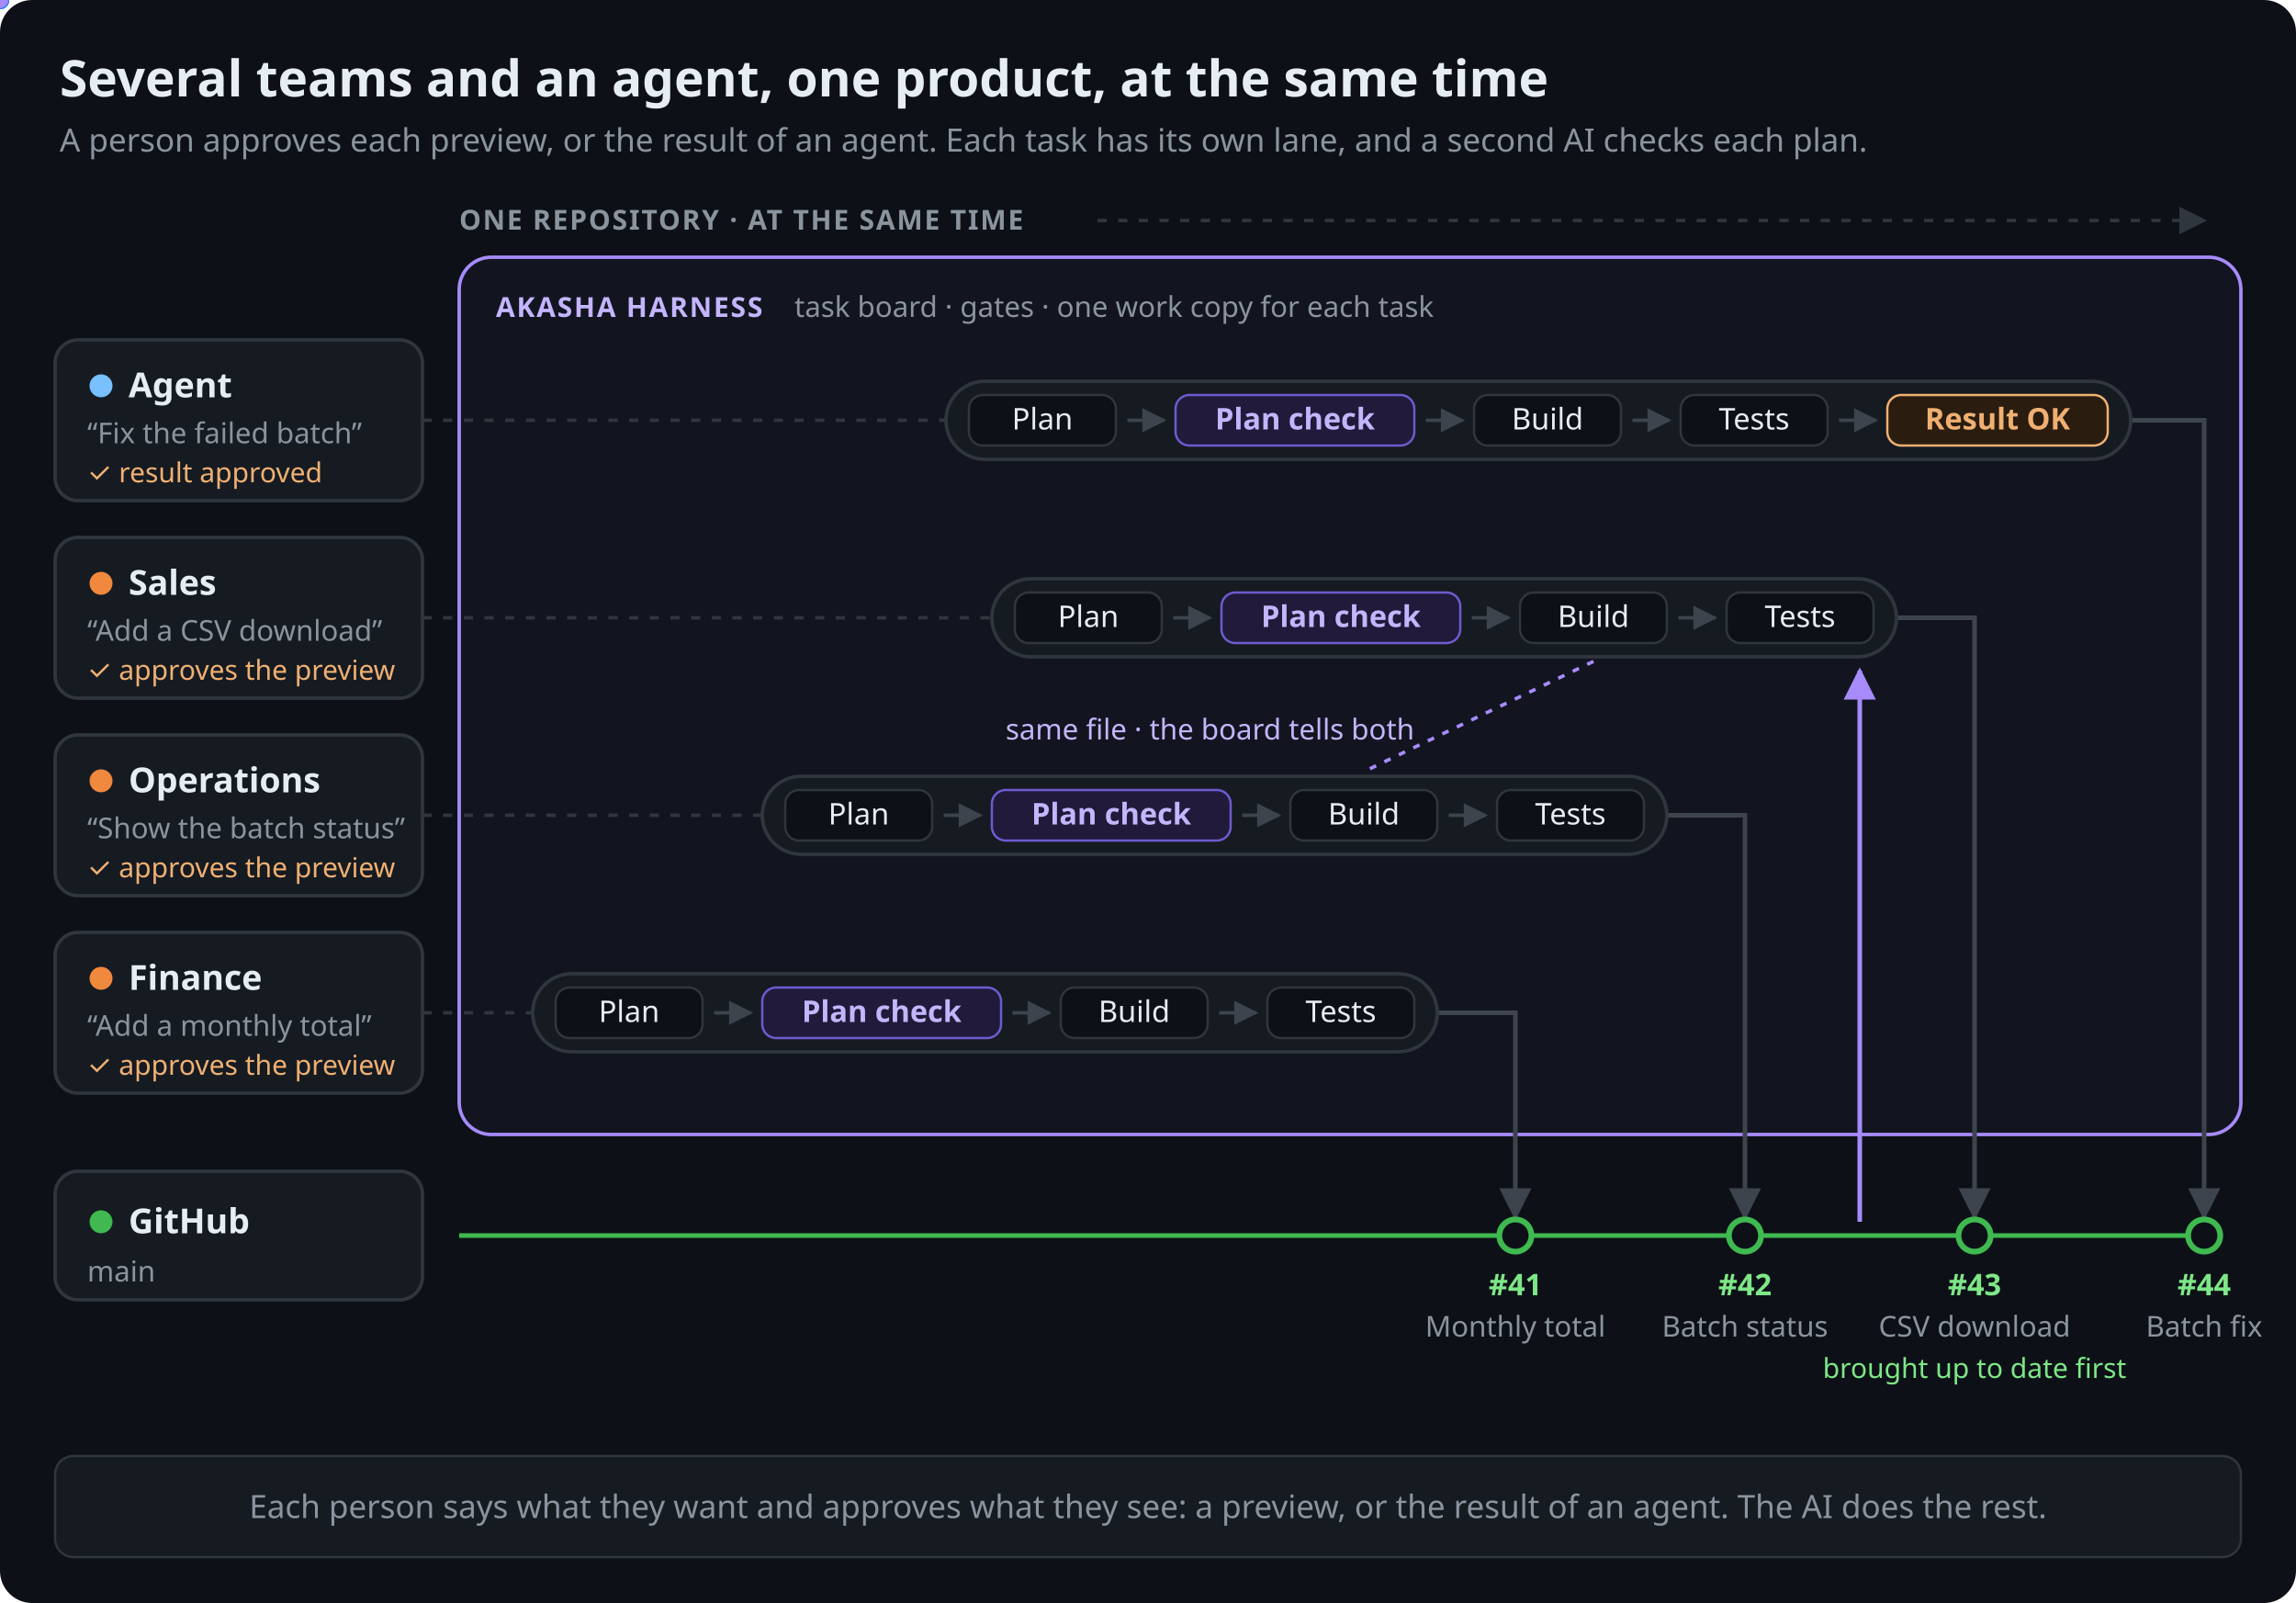
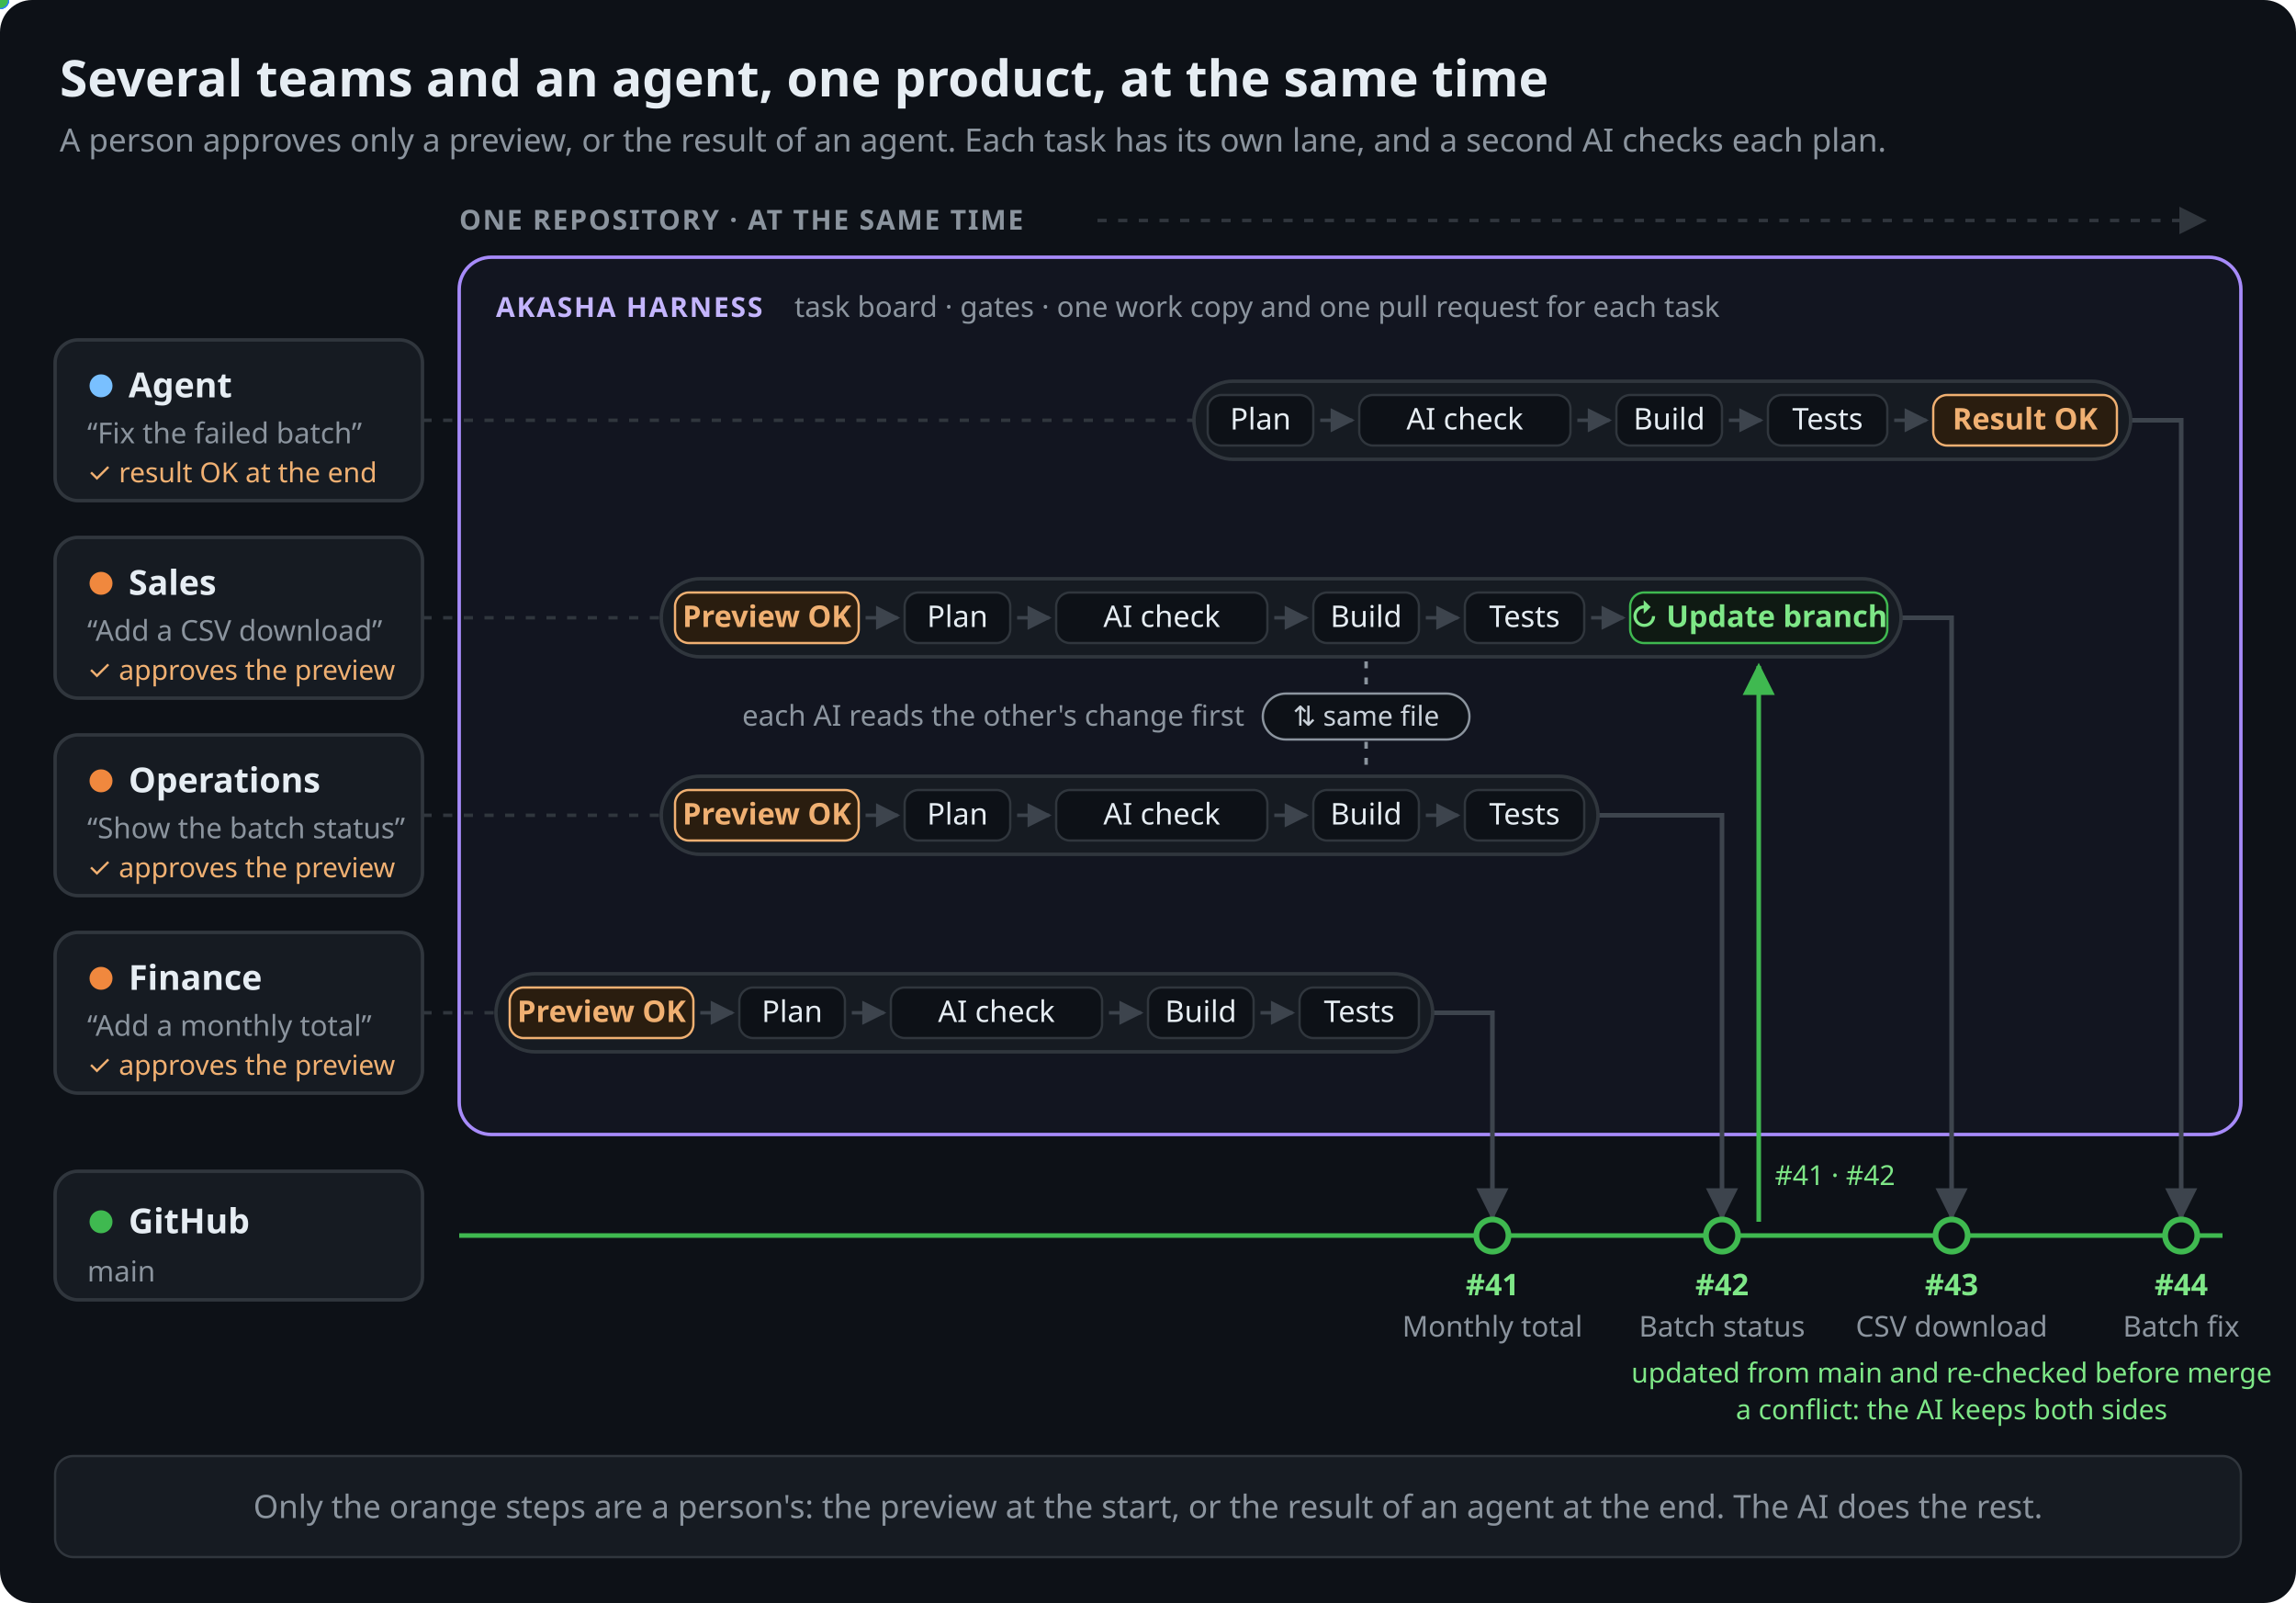
- <svg xmlns="http://www.w3.org/2000/svg" width="1000" height="698" viewBox="0 0 1000 698" role="img" aria-label="Several teams and an agent ask at the same time. Each person approves only a preview; the person who asked an agent approves its result before the merge. For each task an AI plans, a second AI checks the plan, the AI builds and tests. The board tells two tasks that change the same file. The tasks merge into one product one by one, and a later one is brought up to date with the earlier merges first.">
+ <svg xmlns="http://www.w3.org/2000/svg" width="1000" height="698" viewBox="0 0 1000 698" role="img" aria-label="Several teams and an agent ask at the same time. Only the orange steps are a person's: a team approves its preview at the start, and the person who asked the agent approves its result at the end. Each other step is the AI's, also the check of the plan. When two tasks plan the same file, each AI reads the other's change first. Each task keeps its own pull request; they merge into main one by one, and a later one is first updated from main and checked again, its AI keeping both sides of a conflict.">
  <style>
text{font-family:-apple-system,BlinkMacSystemFont,"Segoe UI","Noto Sans","Malgun Gothic",Helvetica,Arial,sans-serif;fill:#e6edf3}
.title{font-size:22px;font-weight:700}
.sub{font-size:14px;fill:#8b949e}
.label{font-size:12px;font-weight:600;letter-spacing:.06em;fill:#8b949e}
.akasha{font-size:12px;font-weight:700;letter-spacing:.06em;fill:#c4b5fd}
.name{font-size:15px;font-weight:700}
.small{font-size:12.5px;fill:#8b949e}
.how{font-size:12.5px;fill:#8b949e}
- .gate{font-size:12.5px;fill:#c4b5fd}
.who{font-size:12px;fill:#f0b072}
.gh{font-size:12px;fill:#7ee787}
.foot{font-size:14px;fill:#8b949e}
.bar{font-size:13px}
.commit{font-size:13px;font-weight:700;fill:#7ee787}
- .gatehead{font-size:13px;font-weight:600;fill:#c4b5fd}
- .okhead{font-size:13px;font-weight:600;fill:#f0b072}
+ .person{font-size:13px;font-weight:600;fill:#f0b072}
+ .sync{font-size:13px;font-weight:600;fill:#7ee787}
+ .tag{font-size:12px;fill:#c9d1d9}
@media (prefers-reduced-motion:reduce){.dot{display:none}}
</style>
  <defs>
    <marker id="head" viewBox="0 0 10 10" refX="9" refY="5" markerWidth="7" markerHeight="7" orient="auto">
      <path d="M0,0 L10,5 L0,10 z" fill="#3d444d" />
    </marker>
    <marker id="time" viewBox="0 0 10 10" refX="9" refY="5" markerWidth="8" markerHeight="8" orient="auto">
      <path d="M0,0 L10,5 L0,10 z" fill="#30363d" />
    </marker>
-     <marker id="stack" viewBox="0 0 10 10" refX="9" refY="5" markerWidth="7" markerHeight="7" orient="auto">
-       <path d="M0,0 L10,5 L0,10 z" fill="#a78bfa" />
+     <marker id="up" viewBox="0 0 10 10" refX="9" refY="5" markerWidth="7" markerHeight="7" orient="auto">
+       <path d="M0,0 L10,5 L0,10 z" fill="#3fb950" />
    </marker>
  </defs>
  <rect width="1000" height="698" rx="14" fill="#0d1117" />
  <text x="26" y="42" class="title">Several teams and an agent, one product, at the same time</text>
-   <text x="26" y="66" class="sub">A person approves each preview, or the result of an agent. Each task has its own lane, and a second AI checks each plan.</text>
+   <text x="26" y="66" class="sub">A person approves only a preview, or the result of an agent. Each task has its own lane, and a second AI checks each plan.</text>
  <text x="200" y="100" class="label">ONE REPOSITORY · AT THE SAME TIME</text>
  <path d="M478,96 L960,96" stroke="#30363d" stroke-width="1.5" stroke-dasharray="4 5" marker-end="url(#time)" />
  <rect x="200" y="112" width="776" height="382" rx="14" fill="#a78bfa" fill-opacity=".04" stroke="#a78bfa" stroke-width="1.5" />
  <text x="216" y="138" class="akasha">AKASHA HARNESS</text>
-   <text x="346" y="138" class="small">task board · gates · one work copy for each task</text>
+   <text x="346" y="138" class="small">task board · gates · one work copy and one pull request for each task</text>
  <path d="M200,538 L968,538" stroke="#3fb950" stroke-width="2" />
-   <path d="M184,183 L412,183" stroke="#30363d" stroke-width="1.5" stroke-dasharray="4 5" />
-   <path d="M928,183 L960,183 L960,530" stroke="#3d444d" stroke-width="2" fill="none" marker-end="url(#head)" />
+   <path d="M184,183 L520,183" stroke="#30363d" stroke-width="1.5" stroke-dasharray="4 5" />
+   <path d="M928,183 L950,183 L950,530" stroke="#3d444d" stroke-width="2" fill="none" marker-end="url(#head)" />
  <circle r="4" fill="#2f81f7" class="dot">
-     <animateMotion dur="4s" begin="-3.0s" repeatCount="indefinite" path="M184,183 L960,183 L960,538" />
+     <animateMotion dur="4s" begin="-3.0s" repeatCount="indefinite" path="M184,183 L950,183 L950,538" />
  </circle>
-   <path d="M184,269 L432,269" stroke="#30363d" stroke-width="1.5" stroke-dasharray="4 5" />
-   <path d="M826,269 L860,269 L860,530" stroke="#3d444d" stroke-width="2" fill="none" marker-end="url(#head)" />
+   <path d="M184,269 L288,269" stroke="#30363d" stroke-width="1.5" stroke-dasharray="4 5" />
+   <path d="M828,269 L850,269 L850,530" stroke="#3d444d" stroke-width="2" fill="none" marker-end="url(#head)" />
  <circle r="4" fill="#2f81f7" class="dot">
-     <animateMotion dur="4s" begin="-0.0s" repeatCount="indefinite" path="M184,269 L860,269 L860,538" />
+     <animateMotion dur="4s" begin="-0.0s" repeatCount="indefinite" path="M184,269 L850,269 L850,538" />
  </circle>
-   <path d="M184,355 L332,355" stroke="#30363d" stroke-width="1.5" stroke-dasharray="4 5" />
-   <path d="M726,355 L760,355 L760,530" stroke="#3d444d" stroke-width="2" fill="none" marker-end="url(#head)" />
+   <path d="M184,355 L288,355" stroke="#30363d" stroke-width="1.5" stroke-dasharray="4 5" />
+   <path d="M696,355 L750,355 L750,530" stroke="#3d444d" stroke-width="2" fill="none" marker-end="url(#head)" />
  <circle r="4" fill="#2f81f7" class="dot">
-     <animateMotion dur="4s" begin="-1.0s" repeatCount="indefinite" path="M184,355 L760,355 L760,538" />
+     <animateMotion dur="4s" begin="-1.0s" repeatCount="indefinite" path="M184,355 L750,355 L750,538" />
  </circle>
-   <path d="M184,441 L232,441" stroke="#30363d" stroke-width="1.5" stroke-dasharray="4 5" />
-   <path d="M626,441 L660,441 L660,530" stroke="#3d444d" stroke-width="2" fill="none" marker-end="url(#head)" />
+   <path d="M184,441 L216,441" stroke="#30363d" stroke-width="1.5" stroke-dasharray="4 5" />
+   <path d="M624,441 L650,441 L650,530" stroke="#3d444d" stroke-width="2" fill="none" marker-end="url(#head)" />
  <circle r="4" fill="#2f81f7" class="dot">
-     <animateMotion dur="4s" begin="-2.0s" repeatCount="indefinite" path="M184,441 L660,441 L660,538" />
+     <animateMotion dur="4s" begin="-2.0s" repeatCount="indefinite" path="M184,441 L650,441 L650,538" />
  </circle>
  <rect x="24" y="148" width="160" height="70" rx="10" fill="#161b22" stroke="#30363d" stroke-width="1.5" />
  <circle cx="44" cy="168" r="5" fill="#79c0ff" />
  <text x="56" y="173" class="name">Agent</text>
  <text x="38" y="193" class="small">“Fix the failed batch”</text>
-   <text x="38" y="210" class="who">✓ result approved</text>
-   <rect x="412" y="166" width="516" height="34" rx="17" fill="#161b22" stroke="#30363d" stroke-width="1.5" />
-   <rect x="422" y="172" width="64" height="22" rx="6" fill="#0d1117" stroke="#30363d" />
-   <text x="454.0" y="187" class="bar" text-anchor="middle">Plan</text>
-   <path d="M491,183 L507,183" stroke="#3d444d" stroke-width="1.5" marker-end="url(#head)" />
-   <rect x="512" y="172" width="104" height="22" rx="6" fill="#211a3a" stroke="#6d5bd0" />
-   <text x="564.0" y="187" class="gatehead" text-anchor="middle">Plan check</text>
-   <path d="M621,183 L637,183" stroke="#3d444d" stroke-width="1.5" marker-end="url(#head)" />
-   <rect x="642" y="172" width="64" height="22" rx="6" fill="#0d1117" stroke="#30363d" />
-   <text x="674.0" y="187" class="bar" text-anchor="middle">Build</text>
-   <path d="M711,183 L727,183" stroke="#3d444d" stroke-width="1.5" marker-end="url(#head)" />
-   <rect x="732" y="172" width="64" height="22" rx="6" fill="#0d1117" stroke="#30363d" />
-   <text x="764.0" y="187" class="bar" text-anchor="middle">Tests</text>
-   <path d="M801,183 L817,183" stroke="#3d444d" stroke-width="1.5" marker-end="url(#head)" />
-   <rect x="822" y="172" width="96" height="22" rx="6" fill="#2a1d0f" stroke="#f0b072" />
-   <text x="870.0" y="187" class="okhead" text-anchor="middle">Result OK</text>
-   <circle cx="960" cy="538" r="7" fill="#0d1117" stroke="#3fb950" stroke-width="2.5" />
-   <text x="960" y="564" class="commit" text-anchor="middle">#44</text>
-   <text x="960" y="582" class="how" text-anchor="middle">Batch fix</text>
+   <text x="38" y="210" class="who">✓ result OK at the end</text>
+   <rect x="520" y="166" width="408" height="34" rx="17" fill="#161b22" stroke="#30363d" stroke-width="1.5" />
+   <rect x="526" y="172" width="46" height="22" rx="6" fill="#0d1117" stroke="#30363d" />
+   <text x="549" y="187" class="bar" text-anchor="middle">Plan</text>
+   <path d="M575,183 L589,183" stroke="#3d444d" stroke-width="1.5" marker-end="url(#head)" />
+   <rect x="592" y="172" width="92" height="22" rx="6" fill="#0d1117" stroke="#30363d" />
+   <text x="638" y="187" class="bar" text-anchor="middle">AI check</text>
+   <path d="M687,183 L701,183" stroke="#3d444d" stroke-width="1.5" marker-end="url(#head)" />
+   <rect x="704" y="172" width="46" height="22" rx="6" fill="#0d1117" stroke="#30363d" />
+   <text x="727" y="187" class="bar" text-anchor="middle">Build</text>
+   <path d="M753,183 L767,183" stroke="#3d444d" stroke-width="1.5" marker-end="url(#head)" />
+   <rect x="770" y="172" width="52" height="22" rx="6" fill="#0d1117" stroke="#30363d" />
+   <text x="796" y="187" class="bar" text-anchor="middle">Tests</text>
+   <path d="M825,183 L839,183" stroke="#3d444d" stroke-width="1.5" marker-end="url(#head)" />
+   <rect x="842" y="172" width="80" height="22" rx="6" fill="#2a1d0f" stroke="#f0b072" />
+   <text x="882" y="187" class="person" text-anchor="middle">Result OK</text>
+   <circle cx="950" cy="538" r="7" fill="#0d1117" stroke="#3fb950" stroke-width="2.5" />
+   <text x="950" y="564" class="commit" text-anchor="middle">#44</text>
+   <text x="950" y="582" class="how" text-anchor="middle">Batch fix</text>
  <rect x="24" y="234" width="160" height="70" rx="10" fill="#161b22" stroke="#30363d" stroke-width="1.5" />
  <circle cx="44" cy="254" r="5" fill="#f0883e" />
  <text x="56" y="259" class="name">Sales</text>
  <text x="38" y="279" class="small">“Add a CSV download”</text>
  <text x="38" y="296" class="who">✓ approves the preview</text>
-   <rect x="432" y="252" width="394" height="34" rx="17" fill="#161b22" stroke="#30363d" stroke-width="1.5" />
-   <rect x="442" y="258" width="64" height="22" rx="6" fill="#0d1117" stroke="#30363d" />
-   <text x="474.0" y="273" class="bar" text-anchor="middle">Plan</text>
-   <path d="M511,269 L527,269" stroke="#3d444d" stroke-width="1.5" marker-end="url(#head)" />
-   <rect x="532" y="258" width="104" height="22" rx="6" fill="#211a3a" stroke="#6d5bd0" />
-   <text x="584.0" y="273" class="gatehead" text-anchor="middle">Plan check</text>
-   <path d="M641,269 L657,269" stroke="#3d444d" stroke-width="1.5" marker-end="url(#head)" />
-   <rect x="662" y="258" width="64" height="22" rx="6" fill="#0d1117" stroke="#30363d" />
-   <text x="694.0" y="273" class="bar" text-anchor="middle">Build</text>
-   <path d="M731,269 L747,269" stroke="#3d444d" stroke-width="1.5" marker-end="url(#head)" />
-   <rect x="752" y="258" width="64" height="22" rx="6" fill="#0d1117" stroke="#30363d" />
-   <text x="784.0" y="273" class="bar" text-anchor="middle">Tests</text>
-   <circle cx="860" cy="538" r="7" fill="#0d1117" stroke="#3fb950" stroke-width="2.5" />
-   <text x="860" y="564" class="commit" text-anchor="middle">#43</text>
-   <text x="860" y="582" class="how" text-anchor="middle">CSV download</text>
+   <rect x="288" y="252" width="540" height="34" rx="17" fill="#161b22" stroke="#30363d" stroke-width="1.5" />
+   <rect x="294" y="258" width="80" height="22" rx="6" fill="#2a1d0f" stroke="#f0b072" />
+   <text x="334" y="273" class="person" text-anchor="middle">Preview OK</text>
+   <path d="M377,269 L391,269" stroke="#3d444d" stroke-width="1.5" marker-end="url(#head)" />
+   <rect x="394" y="258" width="46" height="22" rx="6" fill="#0d1117" stroke="#30363d" />
+   <text x="417" y="273" class="bar" text-anchor="middle">Plan</text>
+   <path d="M443,269 L457,269" stroke="#3d444d" stroke-width="1.5" marker-end="url(#head)" />
+   <rect x="460" y="258" width="92" height="22" rx="6" fill="#0d1117" stroke="#30363d" />
+   <text x="506" y="273" class="bar" text-anchor="middle">AI check</text>
+   <path d="M555,269 L569,269" stroke="#3d444d" stroke-width="1.5" marker-end="url(#head)" />
+   <rect x="572" y="258" width="46" height="22" rx="6" fill="#0d1117" stroke="#30363d" />
+   <text x="595" y="273" class="bar" text-anchor="middle">Build</text>
+   <path d="M621,269 L635,269" stroke="#3d444d" stroke-width="1.5" marker-end="url(#head)" />
+   <rect x="638" y="258" width="52" height="22" rx="6" fill="#0d1117" stroke="#30363d" />
+   <text x="664" y="273" class="bar" text-anchor="middle">Tests</text>
+   <path d="M693,269 L707,269" stroke="#3d444d" stroke-width="1.5" marker-end="url(#head)" />
+   <rect x="710" y="258" width="112" height="22" rx="6" fill="#0f1a13" stroke="#3fb950" />
+   <text x="766" y="273" class="sync" text-anchor="middle">↻ Update branch</text>
+   <circle cx="850" cy="538" r="7" fill="#0d1117" stroke="#3fb950" stroke-width="2.5" />
+   <text x="850" y="564" class="commit" text-anchor="middle">#43</text>
+   <text x="850" y="582" class="how" text-anchor="middle">CSV download</text>
  <rect x="24" y="320" width="160" height="70" rx="10" fill="#161b22" stroke="#30363d" stroke-width="1.5" />
  <circle cx="44" cy="340" r="5" fill="#f0883e" />
  <text x="56" y="345" class="name">Operations</text>
  <text x="38" y="365" class="small">“Show the batch status”</text>
  <text x="38" y="382" class="who">✓ approves the preview</text>
-   <rect x="332" y="338" width="394" height="34" rx="17" fill="#161b22" stroke="#30363d" stroke-width="1.5" />
-   <rect x="342" y="344" width="64" height="22" rx="6" fill="#0d1117" stroke="#30363d" />
-   <text x="374.0" y="359" class="bar" text-anchor="middle">Plan</text>
-   <path d="M411,355 L427,355" stroke="#3d444d" stroke-width="1.5" marker-end="url(#head)" />
-   <rect x="432" y="344" width="104" height="22" rx="6" fill="#211a3a" stroke="#6d5bd0" />
-   <text x="484.0" y="359" class="gatehead" text-anchor="middle">Plan check</text>
-   <path d="M541,355 L557,355" stroke="#3d444d" stroke-width="1.5" marker-end="url(#head)" />
-   <rect x="562" y="344" width="64" height="22" rx="6" fill="#0d1117" stroke="#30363d" />
-   <text x="594.0" y="359" class="bar" text-anchor="middle">Build</text>
-   <path d="M631,355 L647,355" stroke="#3d444d" stroke-width="1.5" marker-end="url(#head)" />
-   <rect x="652" y="344" width="64" height="22" rx="6" fill="#0d1117" stroke="#30363d" />
-   <text x="684.0" y="359" class="bar" text-anchor="middle">Tests</text>
-   <circle cx="760" cy="538" r="7" fill="#0d1117" stroke="#3fb950" stroke-width="2.5" />
-   <text x="760" y="564" class="commit" text-anchor="middle">#42</text>
-   <text x="760" y="582" class="how" text-anchor="middle">Batch status</text>
-   <path d="M694,288 L594,336" stroke="#a78bfa" stroke-width="1.5" stroke-dasharray="3 4" />
-   <text x="616" y="322" class="gate" text-anchor="end">same file · the board tells both</text>
+   <rect x="288" y="338" width="408" height="34" rx="17" fill="#161b22" stroke="#30363d" stroke-width="1.5" />
+   <rect x="294" y="344" width="80" height="22" rx="6" fill="#2a1d0f" stroke="#f0b072" />
+   <text x="334" y="359" class="person" text-anchor="middle">Preview OK</text>
+   <path d="M377,355 L391,355" stroke="#3d444d" stroke-width="1.5" marker-end="url(#head)" />
+   <rect x="394" y="344" width="46" height="22" rx="6" fill="#0d1117" stroke="#30363d" />
+   <text x="417" y="359" class="bar" text-anchor="middle">Plan</text>
+   <path d="M443,355 L457,355" stroke="#3d444d" stroke-width="1.5" marker-end="url(#head)" />
+   <rect x="460" y="344" width="92" height="22" rx="6" fill="#0d1117" stroke="#30363d" />
+   <text x="506" y="359" class="bar" text-anchor="middle">AI check</text>
+   <path d="M555,355 L569,355" stroke="#3d444d" stroke-width="1.5" marker-end="url(#head)" />
+   <rect x="572" y="344" width="46" height="22" rx="6" fill="#0d1117" stroke="#30363d" />
+   <text x="595" y="359" class="bar" text-anchor="middle">Build</text>
+   <path d="M621,355 L635,355" stroke="#3d444d" stroke-width="1.5" marker-end="url(#head)" />
+   <rect x="638" y="344" width="52" height="22" rx="6" fill="#0d1117" stroke="#30363d" />
+   <text x="664" y="359" class="bar" text-anchor="middle">Tests</text>
+   <circle cx="750" cy="538" r="7" fill="#0d1117" stroke="#3fb950" stroke-width="2.5" />
+   <text x="750" y="564" class="commit" text-anchor="middle">#42</text>
+   <text x="750" y="582" class="how" text-anchor="middle">Batch status</text>
+   <path d="M595,288 L595,336" stroke="#8b949e" stroke-width="1.5" stroke-dasharray="3 4" />
+   <rect x="550" y="302" width="90" height="20" rx="10" fill="#0d1117" stroke="#8b949e" />
+   <text x="595" y="316" class="tag" text-anchor="middle">⇅ same file</text>
+   <text x="542" y="316" class="how" text-anchor="end">each AI reads the other's change first</text>
  <rect x="24" y="406" width="160" height="70" rx="10" fill="#161b22" stroke="#30363d" stroke-width="1.5" />
  <circle cx="44" cy="426" r="5" fill="#f0883e" />
  <text x="56" y="431" class="name">Finance</text>
  <text x="38" y="451" class="small">“Add a monthly total”</text>
  <text x="38" y="468" class="who">✓ approves the preview</text>
-   <rect x="232" y="424" width="394" height="34" rx="17" fill="#161b22" stroke="#30363d" stroke-width="1.5" />
-   <rect x="242" y="430" width="64" height="22" rx="6" fill="#0d1117" stroke="#30363d" />
-   <text x="274.0" y="445" class="bar" text-anchor="middle">Plan</text>
-   <path d="M311,441 L327,441" stroke="#3d444d" stroke-width="1.5" marker-end="url(#head)" />
-   <rect x="332" y="430" width="104" height="22" rx="6" fill="#211a3a" stroke="#6d5bd0" />
-   <text x="384.0" y="445" class="gatehead" text-anchor="middle">Plan check</text>
-   <path d="M441,441 L457,441" stroke="#3d444d" stroke-width="1.5" marker-end="url(#head)" />
-   <rect x="462" y="430" width="64" height="22" rx="6" fill="#0d1117" stroke="#30363d" />
-   <text x="494.0" y="445" class="bar" text-anchor="middle">Build</text>
-   <path d="M531,441 L547,441" stroke="#3d444d" stroke-width="1.5" marker-end="url(#head)" />
-   <rect x="552" y="430" width="64" height="22" rx="6" fill="#0d1117" stroke="#30363d" />
-   <text x="584.0" y="445" class="bar" text-anchor="middle">Tests</text>
-   <circle cx="660" cy="538" r="7" fill="#0d1117" stroke="#3fb950" stroke-width="2.5" />
-   <text x="660" y="564" class="commit" text-anchor="middle">#41</text>
-   <text x="660" y="582" class="how" text-anchor="middle">Monthly total</text>
-   <path d="M810,532 L810,292" stroke="#a78bfa" stroke-width="2" fill="none" marker-end="url(#stack)" />
-   <circle r="3.5" fill="#a78bfa" class="dot">
-     <animateMotion dur="4s" begin="-0.5s" repeatCount="indefinite" path="M810,538 L810,290" />
+   <rect x="216" y="424" width="408" height="34" rx="17" fill="#161b22" stroke="#30363d" stroke-width="1.5" />
+   <rect x="222" y="430" width="80" height="22" rx="6" fill="#2a1d0f" stroke="#f0b072" />
+   <text x="262" y="445" class="person" text-anchor="middle">Preview OK</text>
+   <path d="M305,441 L319,441" stroke="#3d444d" stroke-width="1.5" marker-end="url(#head)" />
+   <rect x="322" y="430" width="46" height="22" rx="6" fill="#0d1117" stroke="#30363d" />
+   <text x="345" y="445" class="bar" text-anchor="middle">Plan</text>
+   <path d="M371,441 L385,441" stroke="#3d444d" stroke-width="1.5" marker-end="url(#head)" />
+   <rect x="388" y="430" width="92" height="22" rx="6" fill="#0d1117" stroke="#30363d" />
+   <text x="434" y="445" class="bar" text-anchor="middle">AI check</text>
+   <path d="M483,441 L497,441" stroke="#3d444d" stroke-width="1.5" marker-end="url(#head)" />
+   <rect x="500" y="430" width="46" height="22" rx="6" fill="#0d1117" stroke="#30363d" />
+   <text x="523" y="445" class="bar" text-anchor="middle">Build</text>
+   <path d="M549,441 L563,441" stroke="#3d444d" stroke-width="1.5" marker-end="url(#head)" />
+   <rect x="566" y="430" width="52" height="22" rx="6" fill="#0d1117" stroke="#30363d" />
+   <text x="592" y="445" class="bar" text-anchor="middle">Tests</text>
+   <circle cx="650" cy="538" r="7" fill="#0d1117" stroke="#3fb950" stroke-width="2.5" />
+   <text x="650" y="564" class="commit" text-anchor="middle">#41</text>
+   <text x="650" y="582" class="how" text-anchor="middle">Monthly total</text>
+   <path d="M766,532 L766,290" stroke="#3fb950" stroke-width="2" fill="none" marker-end="url(#up)" />
+   <circle r="3.5" fill="#3fb950" class="dot">
+     <animateMotion dur="4s" begin="-0.5s" repeatCount="indefinite" path="M766,538 L766,290" />
  </circle>
-   <text x="860" y="600" class="gh" text-anchor="middle">brought up to date first</text>
+   <text x="773" y="516" class="gh">#41 · #42</text>
+   <text x="850" y="602" class="gh" text-anchor="middle">updated from main and re-checked before merge</text>
+   <text x="850" y="618" class="gh" text-anchor="middle">a conflict: the AI keeps both sides</text>
  <rect x="24" y="510" width="160" height="56" rx="10" fill="#161b22" stroke="#30363d" stroke-width="1.5" />
  <circle cx="44" cy="532" r="5" fill="#3fb950" />
  <text x="56" y="537" class="name">GitHub</text>
  <text x="38" y="558" class="small">main</text>
  <rect x="24" y="634" width="952" height="44" rx="8" fill="#161b22" stroke="#30363d" />
-   <text x="500" y="661" class="foot" text-anchor="middle">Each person says what they want and approves what they see: a preview, or the result of an agent. The AI does the rest.</text>
+   <text x="500" y="661" class="foot" text-anchor="middle">Only the orange steps are a person's: the preview at the start, or the result of an agent at the end. The AI does the rest.</text>
</svg>
